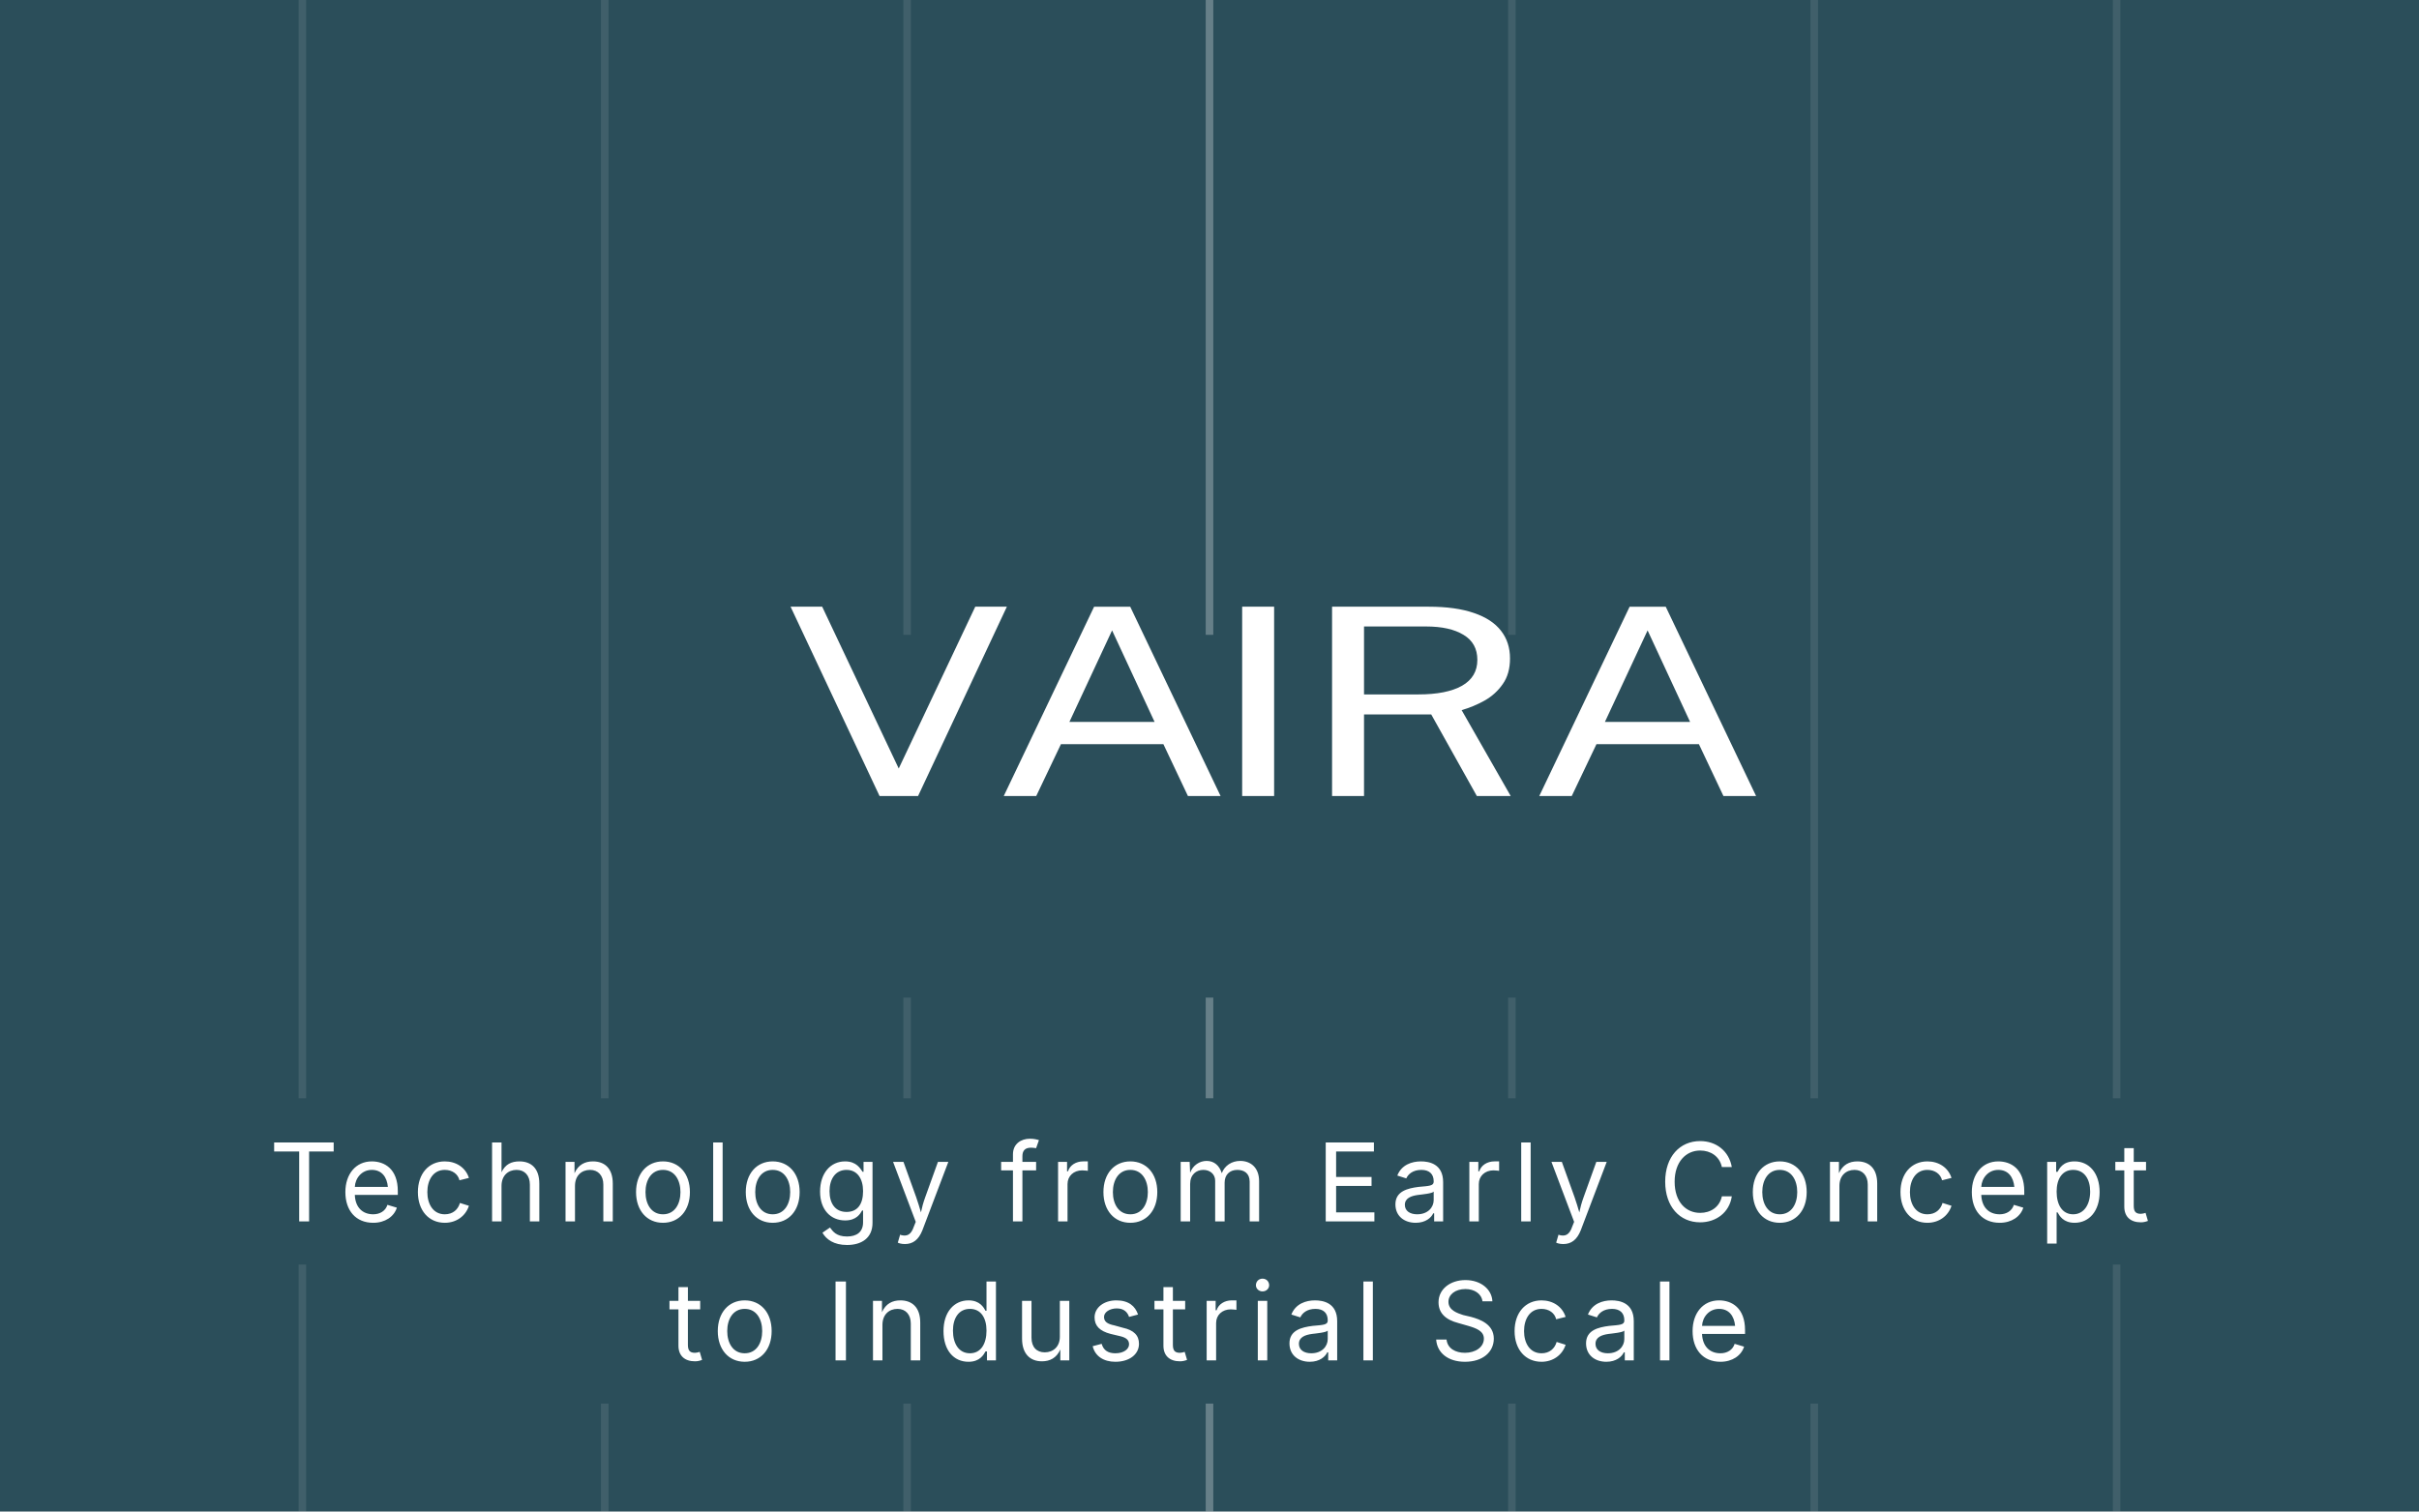
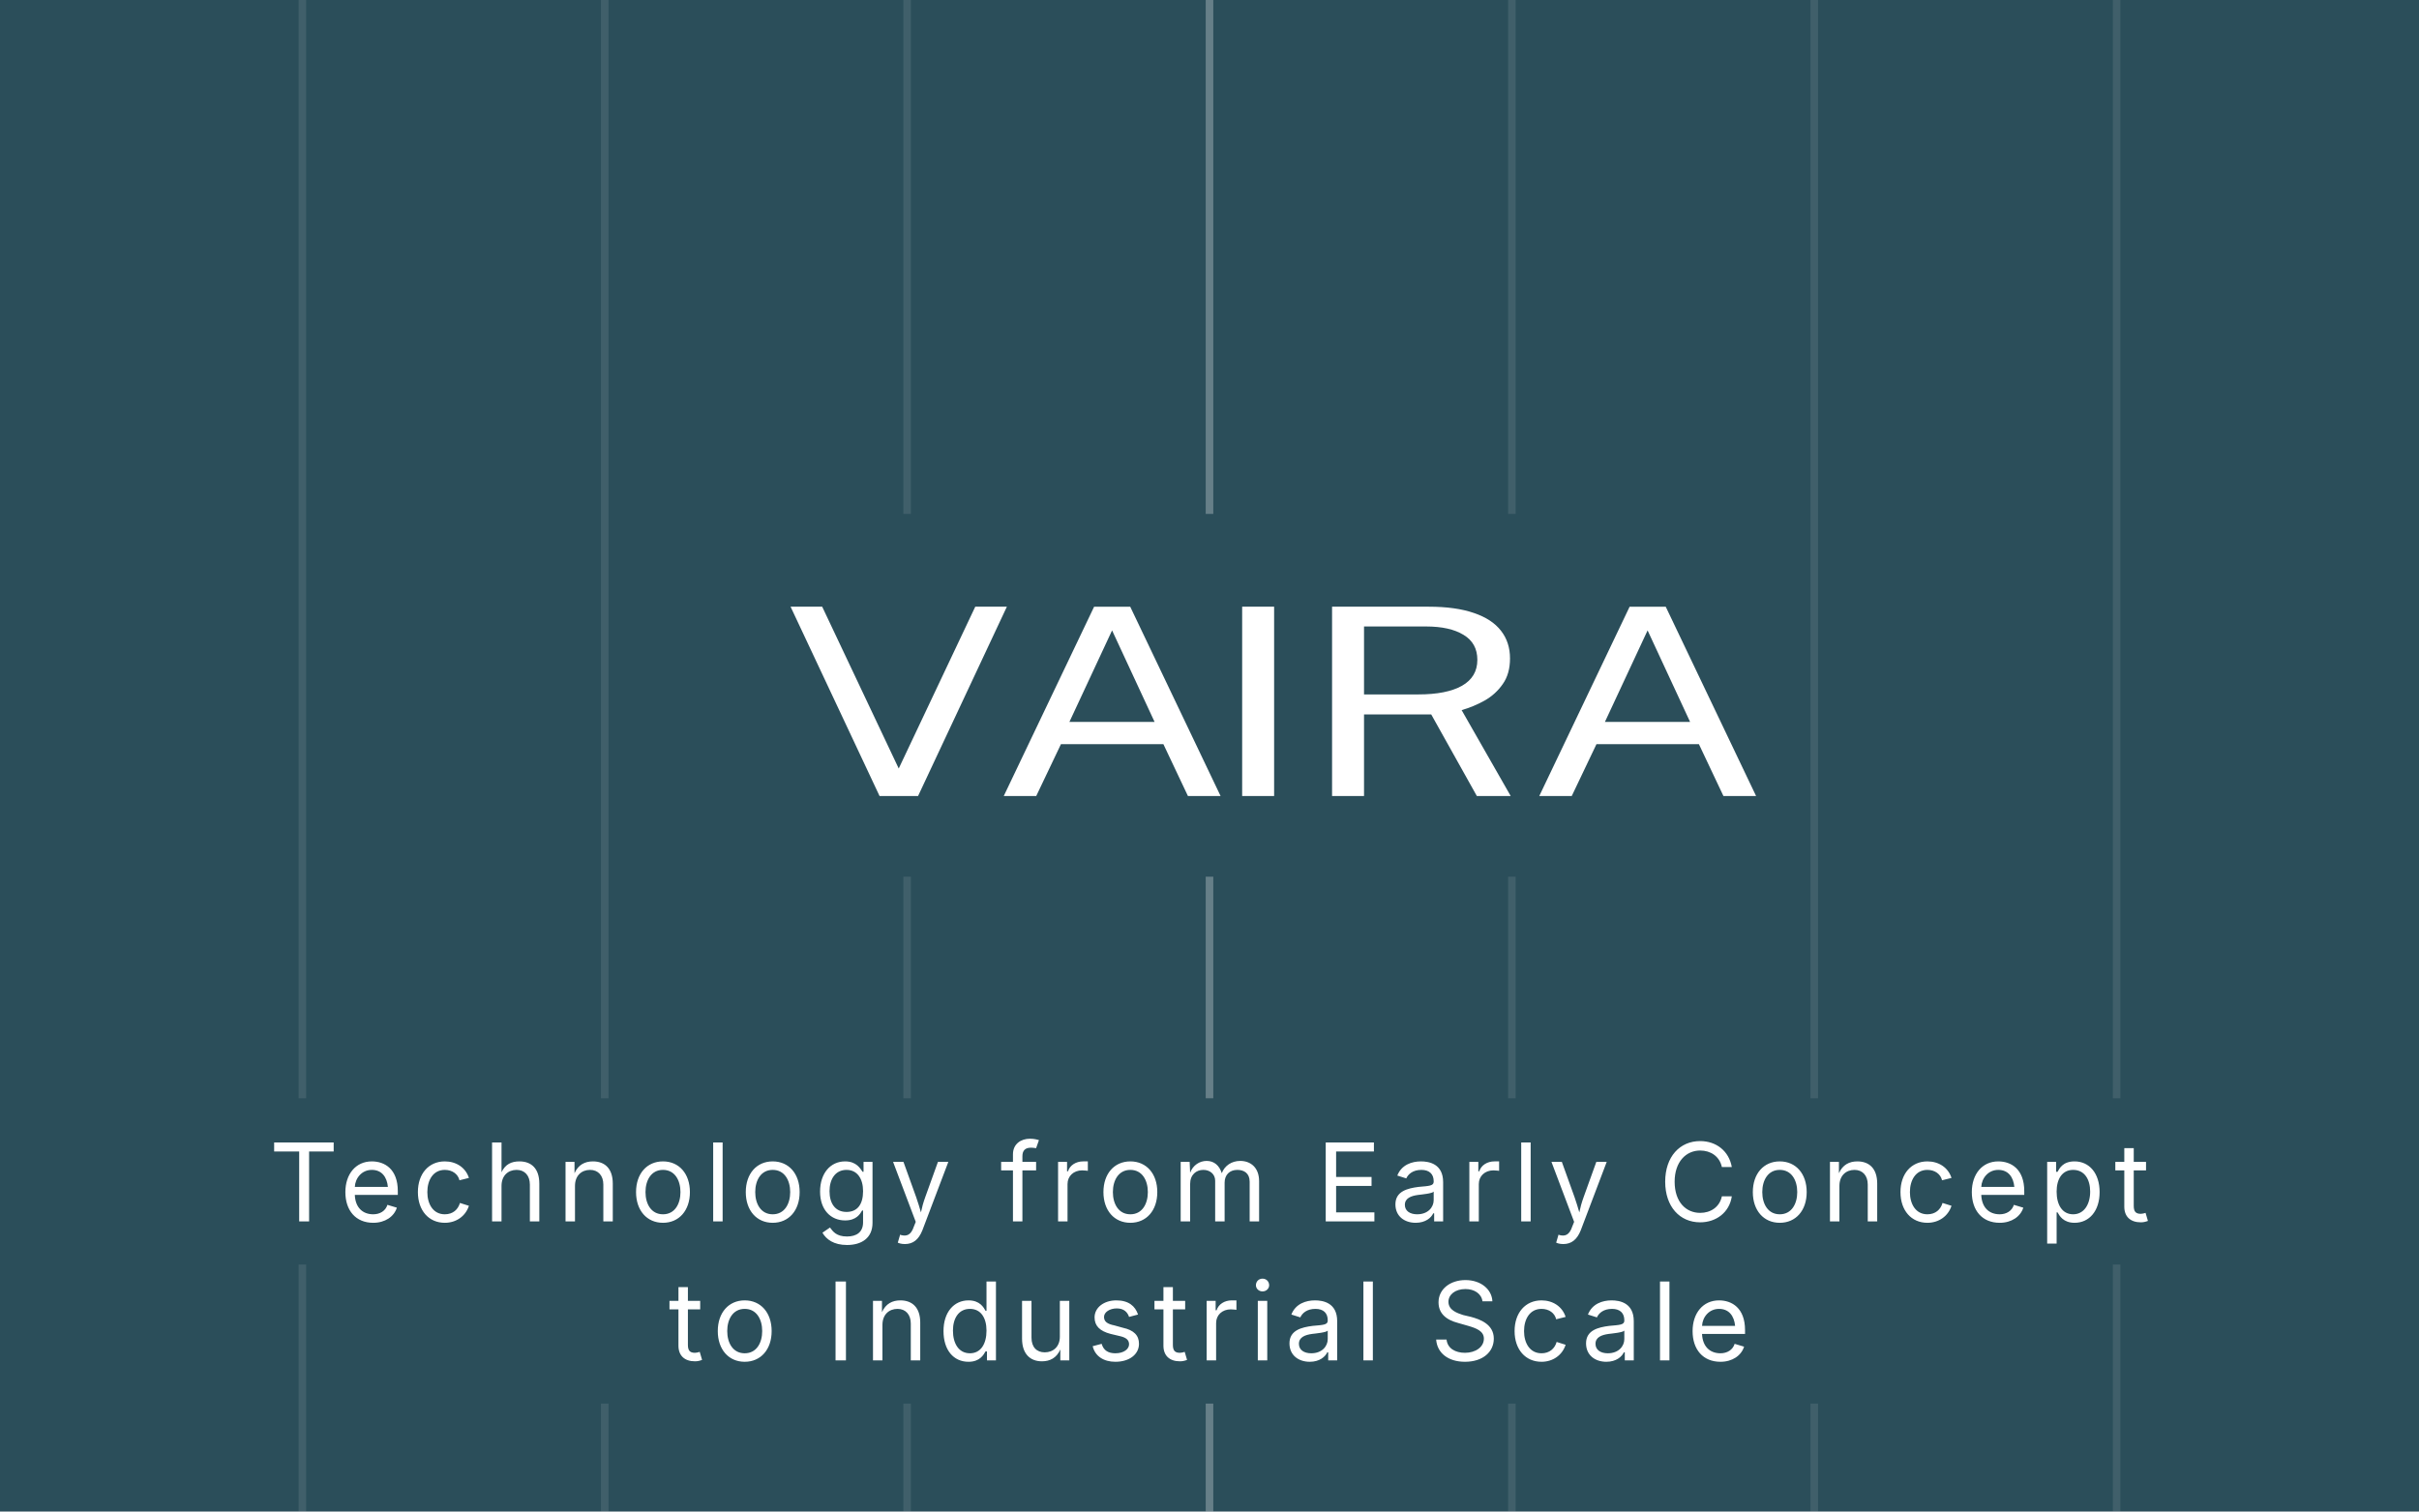
<svg xmlns="http://www.w3.org/2000/svg" width="80mm" height="50mm" viewBox="0 0 80 50">
  <style>
    text {
      font-family: -apple-system, system-ui, "Public Sans", sans-serif;
    }
  </style>
  <rect width="80" height="50" fill="#2B4E5A" />
  <g stroke-width="0.25">
    <line x1="10" y1="0" x2="10" y2="50" stroke="rgba(255,255,255,0.10)" />
    <line x1="20" y1="0" x2="20" y2="50" stroke="rgba(255,255,255,0.10)" />
    <line x1="30" y1="0" x2="30" y2="50" stroke="rgba(255,255,255,0.10)" />
    <line x1="40" y1="0" x2="40" y2="50" stroke="rgba(255,255,255,0.28)" />
    <line x1="50" y1="0" x2="50" y2="50" stroke="rgba(255,255,255,0.10)" />
    <line x1="60" y1="0" x2="60" y2="50" stroke="rgba(255,255,255,0.10)" />
    <line x1="70" y1="0" x2="70" y2="50" stroke="rgba(255,255,255,0.10)" />
  </g>
-   <rect x="21" y="21" width="35" height="12" fill="#2B4E5A" />
+   <rect x="21" y="17" width="35" height="12" fill="#2B4E5A" />
  <rect x="0" y="36.33" width="80" height="5.50" fill="#2B4E5A" />
  <rect x="14.77" y="40.93" width="50.47" height="5.50" fill="#2B4E5A" />
  <path fill="#FFFFFF" transform="translate(40,23) scale(0.188) translate(-85,-80)" d="M 26.958,97.72 11.307,64.411 h 5.561 L 30.331,92.882 43.794,64.411 h 5.561 L 33.735,97.72 Z m 21.85,0 15.894,-33.308 h 6.352 L 86.948,97.72 H 81.205 L 76.889,88.598 h -18.022 l -4.346,9.122 z M 60.357,84.682 H 75.339 L 67.863,68.58 Z M 90.746,97.72 V 64.411 h 5.622 v 33.308 z m 15.815,0 V 64.411 h 17.019 q 4.741,0 7.932,1.106 3.191,1.083 4.771,3.133 1.58,2.027 1.58,4.86 0,2.718 -1.276,4.515 -1.246,1.797 -3.191,2.902 -1.945,1.083 -4.042,1.682 l 8.631,15.111 h -5.957 l -8.023,-14.351 h -11.822 v 14.351 z m 5.622,-17.875 h 9.573 q 4.954,0 7.658,-1.52 2.705,-1.543 2.705,-4.561 0,-2.948 -2.431,-4.4 -2.401,-1.474 -6.595,-1.474 h -10.91 z m 30.828,17.875 15.894,-33.308 h 6.352 l 15.894,33.308 h -5.744 L 171.093,88.598 h -18.022 l -4.346,9.122 z m 11.548,-13.038 h 14.983 l -7.476,-16.101 z" />
  <text x="40" y="40.4" font-size="3.6" fill="#FFFFFF" text-anchor="middle" letter-spacing="0.3">
    Technology from Early Concept
  </text>
  <text x="40" y="45.0" font-size="3.6" fill="#FFFFFF" text-anchor="middle" letter-spacing="0.3">
    to Industrial Scale
  </text>
</svg>
